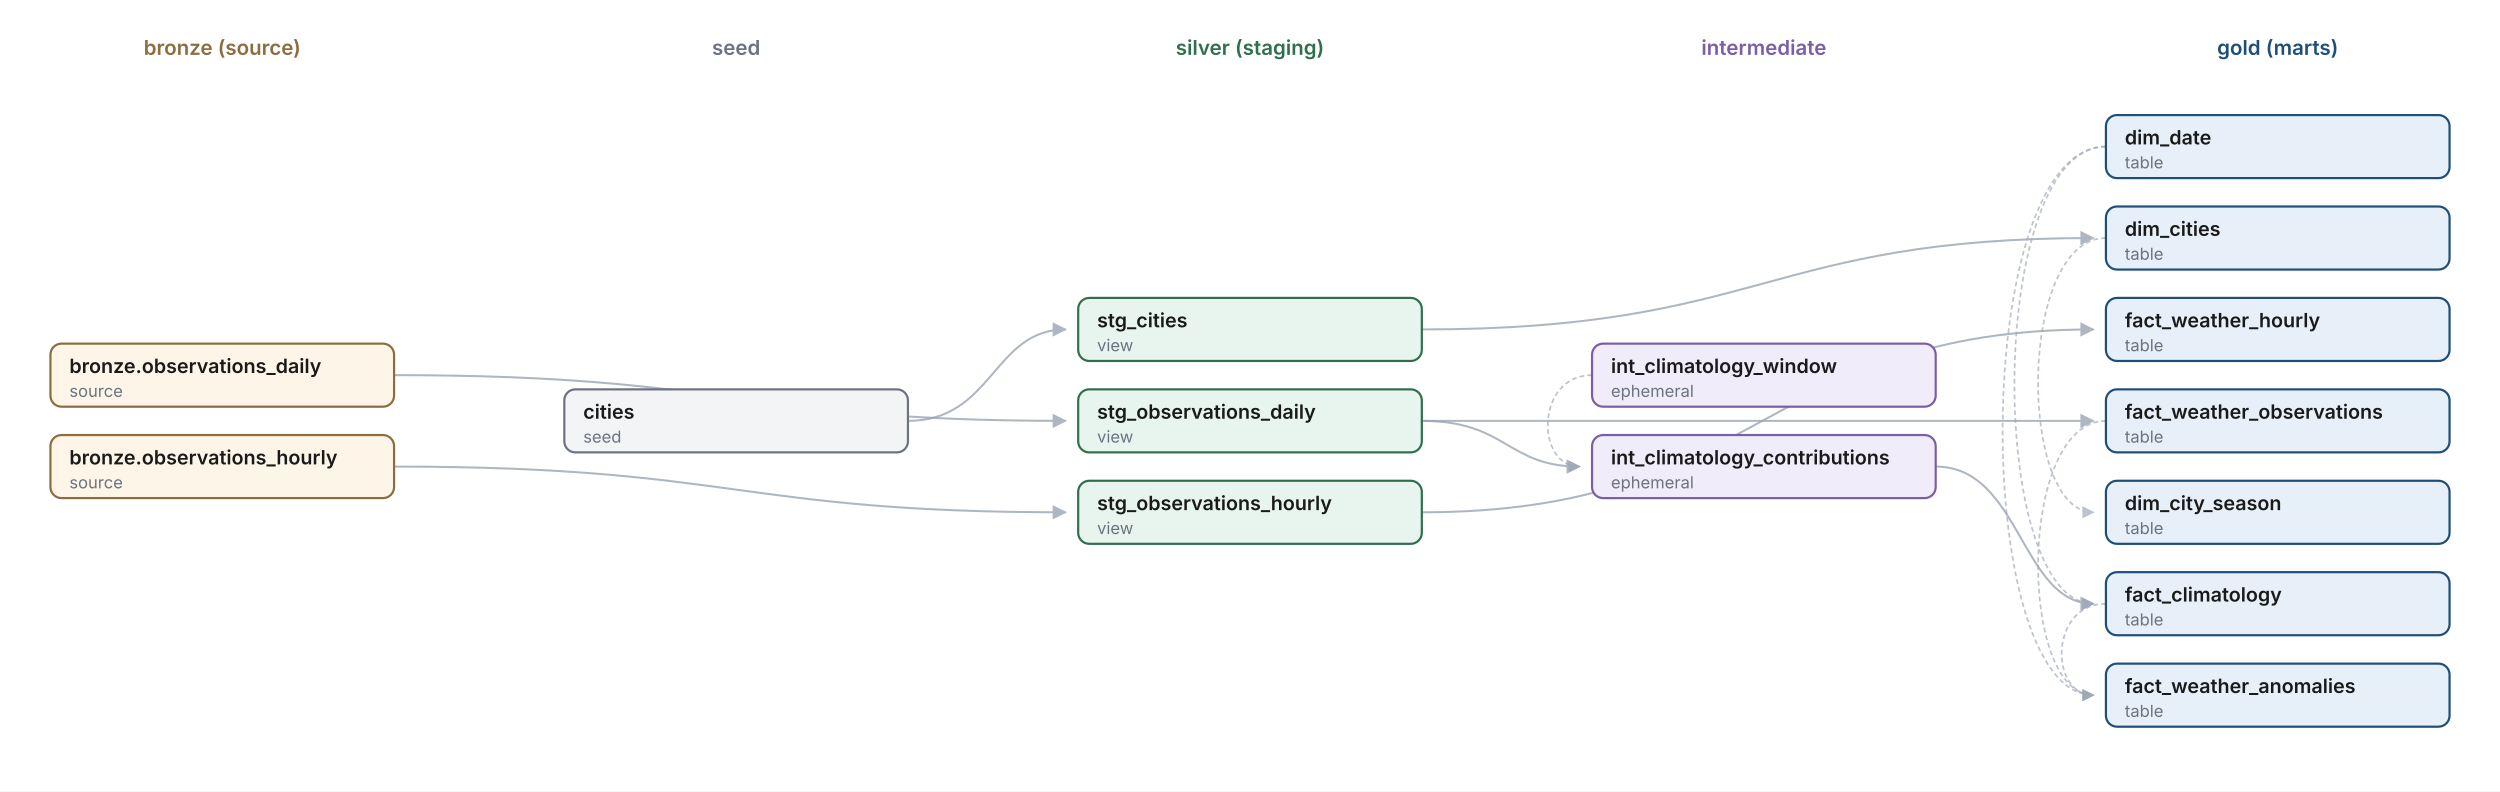
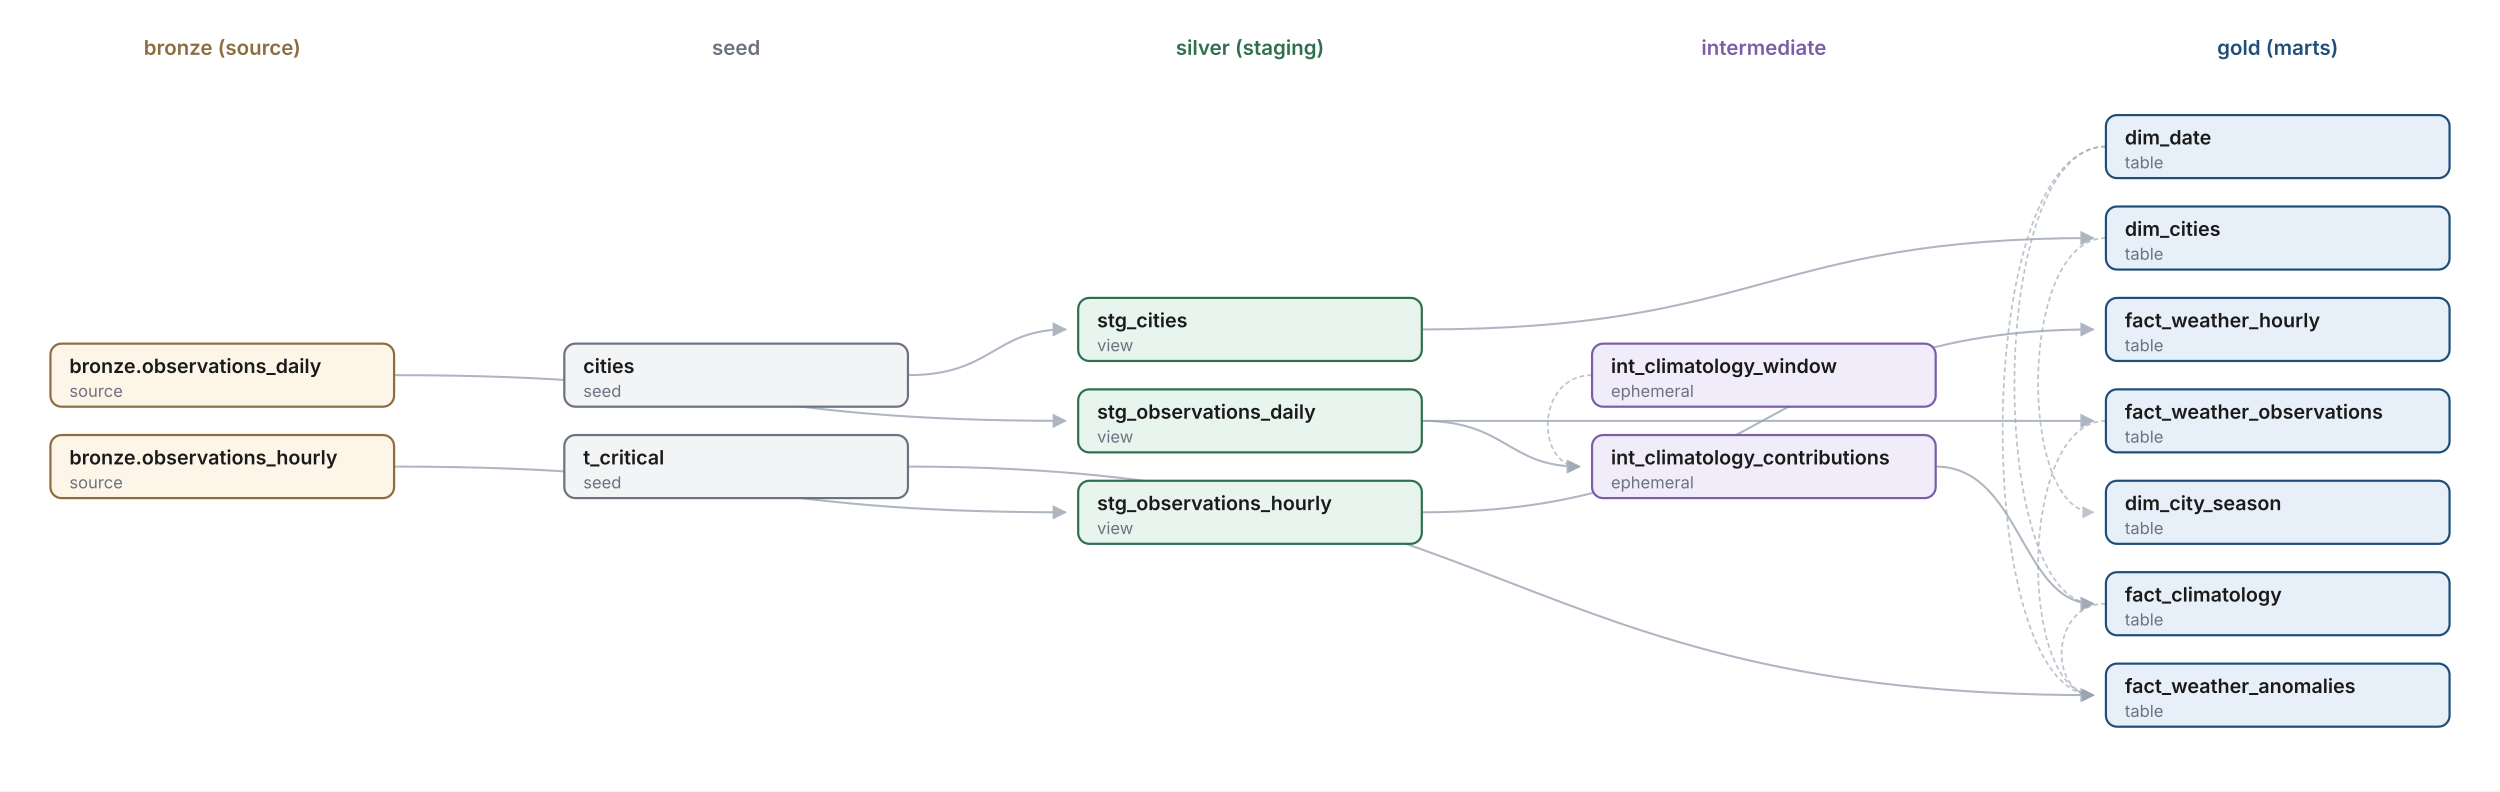
<svg xmlns="http://www.w3.org/2000/svg" width="1586" height="502" viewBox="0 0 1586 502" font-family="ui-sans-serif, system-ui, -apple-system, Segoe UI, sans-serif">
  <style>text{dominant-baseline:middle}</style>
  <rect width="1586" height="502" fill="#ffffff" />
  <defs>
    <marker id="a" viewBox="0 0 10 10" refX="9" refY="5" markerWidth="7" markerHeight="7" orient="auto-start-reverse">
      <path d="M0,0 L10,5 L0,10 z" fill="#9aa4b2" />
    </marker>
  </defs>
  <text x="141" y="30" text-anchor="middle" font-size="13" font-weight="600" fill="#8c6d3f">bronze (source)</text>
  <text x="467" y="30" text-anchor="middle" font-size="13" font-weight="600" fill="#6b7280">seed</text>
  <text x="793" y="30" text-anchor="middle" font-size="13" font-weight="600" fill="#2f6f4e">silver (staging)</text>
  <text x="1119" y="30" text-anchor="middle" font-size="13" font-weight="600" fill="#7a5ea8">intermediate</text>
  <text x="1445" y="30" text-anchor="middle" font-size="13" font-weight="600" fill="#1f4e79">gold (marts)</text>
  <path d="M1010,238 C974,238 974,296 1002,296" fill="none" stroke="#9aa4b2" stroke-width="1.1" marker-end="url(#a)" opacity="0.65" stroke-dasharray="3 2" />
  <path d="M902,267 C956,267 956,296 1002,296" fill="none" stroke="#9aa4b2" stroke-width="1.3" marker-end="url(#a)" opacity="0.8" />
-   <path d="M576,267 C630,267 630,209 676,209" fill="none" stroke="#9aa4b2" stroke-width="1.3" marker-end="url(#a)" opacity="0.8" />
+   <path d="M576,238 C630,238 630,209 676,209" fill="none" stroke="#9aa4b2" stroke-width="1.3" marker-end="url(#a)" opacity="0.8" />
  <path d="M250,296 C467,296 467,325 676,325" fill="none" stroke="#9aa4b2" stroke-width="1.3" marker-end="url(#a)" opacity="0.8" />
  <path d="M250,238 C467,238 467,267 676,267" fill="none" stroke="#9aa4b2" stroke-width="1.3" marker-end="url(#a)" opacity="0.8" />
  <path d="M1336,93 C1260,93 1260,383 1328,383" fill="none" stroke="#9aa4b2" stroke-width="1.1" marker-end="url(#a)" opacity="0.65" stroke-dasharray="3 2" />
  <path d="M1228,296 C1282,296 1282,383 1328,383" fill="none" stroke="#9aa4b2" stroke-width="1.3" marker-end="url(#a)" opacity="0.8" />
-   <path d="M1336,93 C1250,93 1250,441 1328,441" fill="none" stroke="#9aa4b2" stroke-width="1.1" marker-end="url(#a)" opacity="0.65" stroke-dasharray="3 2" />
-   <path d="M1336,383 C1300,383 1300,441 1328,441" fill="none" stroke="#9aa4b2" stroke-width="1.1" marker-end="url(#a)" opacity="0.65" stroke-dasharray="3 2" />
-   <path d="M1336,267 C1280,267 1280,441 1328,441" fill="none" stroke="#9aa4b2" stroke-width="1.1" marker-end="url(#a)" opacity="0.65" stroke-dasharray="3 2" />
  <path d="M902,325 C1119,325 1119,209 1328,209" fill="none" stroke="#9aa4b2" stroke-width="1.3" marker-end="url(#a)" opacity="0.8" />
  <path d="M902,267 C1119,267 1119,267 1328,267" fill="none" stroke="#9aa4b2" stroke-width="1.3" marker-end="url(#a)" opacity="0.8" />
  <path d="M1336,151 C1280,151 1280,325 1328,325" fill="none" stroke="#9aa4b2" stroke-width="1.1" marker-end="url(#a)" opacity="0.65" stroke-dasharray="3 2" />
  <path d="M902,209 C1119,209 1119,151 1328,151" fill="none" stroke="#9aa4b2" stroke-width="1.3" marker-end="url(#a)" opacity="0.8" />
+   <path d="M1336,93 C1250,93 1250,441 1328,441" fill="none" stroke="#9aa4b2" stroke-width="1.1" marker-end="url(#a)" opacity="0.65" stroke-dasharray="3 2" />
+   <path d="M1336,383 C1300,383 1300,441 1328,441" fill="none" stroke="#9aa4b2" stroke-width="1.1" marker-end="url(#a)" opacity="0.65" stroke-dasharray="3 2" />
+   <path d="M1336,267 C1280,267 1280,441 1328,441" fill="none" stroke="#9aa4b2" stroke-width="1.1" marker-end="url(#a)" opacity="0.65" stroke-dasharray="3 2" />
+   <path d="M576,296 C956,296 956,441 1328,441" fill="none" stroke="#9aa4b2" stroke-width="1.3" marker-end="url(#a)" opacity="0.8" />
  <rect x="1010" y="218" width="218" height="40" rx="7" fill="#f1ecf9" stroke="#7a5ea8" stroke-width="1.4" />
  <text x="1022" y="232" font-size="12.5" font-weight="600" fill="#1a1a1a">int_climatology_window</text>
  <text x="1022" y="248" font-size="10.5" fill="#6b7280">ephemeral</text>
  <rect x="1010" y="276" width="218" height="40" rx="7" fill="#f1ecf9" stroke="#7a5ea8" stroke-width="1.4" />
  <text x="1022" y="290" font-size="12.5" font-weight="600" fill="#1a1a1a">int_climatology_contributions</text>
  <text x="1022" y="306" font-size="10.5" fill="#6b7280">ephemeral</text>
  <rect x="684" y="189" width="218" height="40" rx="7" fill="#e8f5ee" stroke="#2f6f4e" stroke-width="1.4" />
  <text x="696" y="203" font-size="12.5" font-weight="600" fill="#1a1a1a">stg_cities</text>
  <text x="696" y="219" font-size="10.5" fill="#6b7280">view</text>
  <rect x="684" y="305" width="218" height="40" rx="7" fill="#e8f5ee" stroke="#2f6f4e" stroke-width="1.4" />
  <text x="696" y="319" font-size="12.5" font-weight="600" fill="#1a1a1a">stg_observations_hourly</text>
  <text x="696" y="335" font-size="10.5" fill="#6b7280">view</text>
  <rect x="684" y="247" width="218" height="40" rx="7" fill="#e8f5ee" stroke="#2f6f4e" stroke-width="1.4" />
  <text x="696" y="261" font-size="12.5" font-weight="600" fill="#1a1a1a">stg_observations_daily</text>
  <text x="696" y="277" font-size="10.5" fill="#6b7280">view</text>
  <rect x="1336" y="363" width="218" height="40" rx="7" fill="#e7f0f8" stroke="#1f4e79" stroke-width="1.4" />
  <text x="1348" y="377" font-size="12.5" font-weight="600" fill="#1a1a1a">fact_climatology</text>
  <text x="1348" y="393" font-size="10.5" fill="#6b7280">table</text>
-   <rect x="1336" y="421" width="218" height="40" rx="7" fill="#e7f0f8" stroke="#1f4e79" stroke-width="1.4" />
-   <text x="1348" y="435" font-size="12.5" font-weight="600" fill="#1a1a1a">fact_weather_anomalies</text>
-   <text x="1348" y="451" font-size="10.5" fill="#6b7280">table</text>
  <rect x="1336" y="73" width="218" height="40" rx="7" fill="#e7f0f8" stroke="#1f4e79" stroke-width="1.4" />
  <text x="1348" y="87" font-size="12.5" font-weight="600" fill="#1a1a1a">dim_date</text>
  <text x="1348" y="103" font-size="10.5" fill="#6b7280">table</text>
  <rect x="1336" y="189" width="218" height="40" rx="7" fill="#e7f0f8" stroke="#1f4e79" stroke-width="1.4" />
  <text x="1348" y="203" font-size="12.5" font-weight="600" fill="#1a1a1a">fact_weather_hourly</text>
  <text x="1348" y="219" font-size="10.5" fill="#6b7280">table</text>
  <rect x="1336" y="247" width="218" height="40" rx="7" fill="#e7f0f8" stroke="#1f4e79" stroke-width="1.4" />
  <text x="1348" y="261" font-size="12.5" font-weight="600" fill="#1a1a1a">fact_weather_observations</text>
  <text x="1348" y="277" font-size="10.5" fill="#6b7280">table</text>
  <rect x="1336" y="305" width="218" height="40" rx="7" fill="#e7f0f8" stroke="#1f4e79" stroke-width="1.4" />
  <text x="1348" y="319" font-size="12.5" font-weight="600" fill="#1a1a1a">dim_city_season</text>
  <text x="1348" y="335" font-size="10.5" fill="#6b7280">table</text>
  <rect x="1336" y="131" width="218" height="40" rx="7" fill="#e7f0f8" stroke="#1f4e79" stroke-width="1.4" />
  <text x="1348" y="145" font-size="12.5" font-weight="600" fill="#1a1a1a">dim_cities</text>
  <text x="1348" y="161" font-size="10.5" fill="#6b7280">table</text>
-   <rect x="358" y="247" width="218" height="40" rx="7" fill="#f3f4f6" stroke="#6b7280" stroke-width="1.4" />
-   <text x="370" y="261" font-size="12.5" font-weight="600" fill="#1a1a1a">cities</text>
-   <text x="370" y="277" font-size="10.5" fill="#6b7280">seed</text>
+   <rect x="358" y="276" width="218" height="40" rx="7" fill="#f3f4f6" stroke="#6b7280" stroke-width="1.4" />
+   <text x="370" y="290" font-size="12.5" font-weight="600" fill="#1a1a1a">t_critical</text>
+   <text x="370" y="306" font-size="10.5" fill="#6b7280">seed</text>
+   <rect x="358" y="218" width="218" height="40" rx="7" fill="#f3f4f6" stroke="#6b7280" stroke-width="1.4" />
+   <text x="370" y="232" font-size="12.5" font-weight="600" fill="#1a1a1a">cities</text>
+   <text x="370" y="248" font-size="10.5" fill="#6b7280">seed</text>
+   <rect x="1336" y="421" width="218" height="40" rx="7" fill="#e7f0f8" stroke="#1f4e79" stroke-width="1.4" />
+   <text x="1348" y="435" font-size="12.5" font-weight="600" fill="#1a1a1a">fact_weather_anomalies</text>
+   <text x="1348" y="451" font-size="10.5" fill="#6b7280">table</text>
  <rect x="32" y="218" width="218" height="40" rx="7" fill="#fdf6e8" stroke="#8c6d3f" stroke-width="1.4" />
  <text x="44" y="232" font-size="12.5" font-weight="600" fill="#1a1a1a">bronze.observations_daily</text>
  <text x="44" y="248" font-size="10.5" fill="#6b7280">source</text>
  <rect x="32" y="276" width="218" height="40" rx="7" fill="#fdf6e8" stroke="#8c6d3f" stroke-width="1.4" />
  <text x="44" y="290" font-size="12.5" font-weight="600" fill="#1a1a1a">bronze.observations_hourly</text>
  <text x="44" y="306" font-size="10.5" fill="#6b7280">source</text>
</svg>
